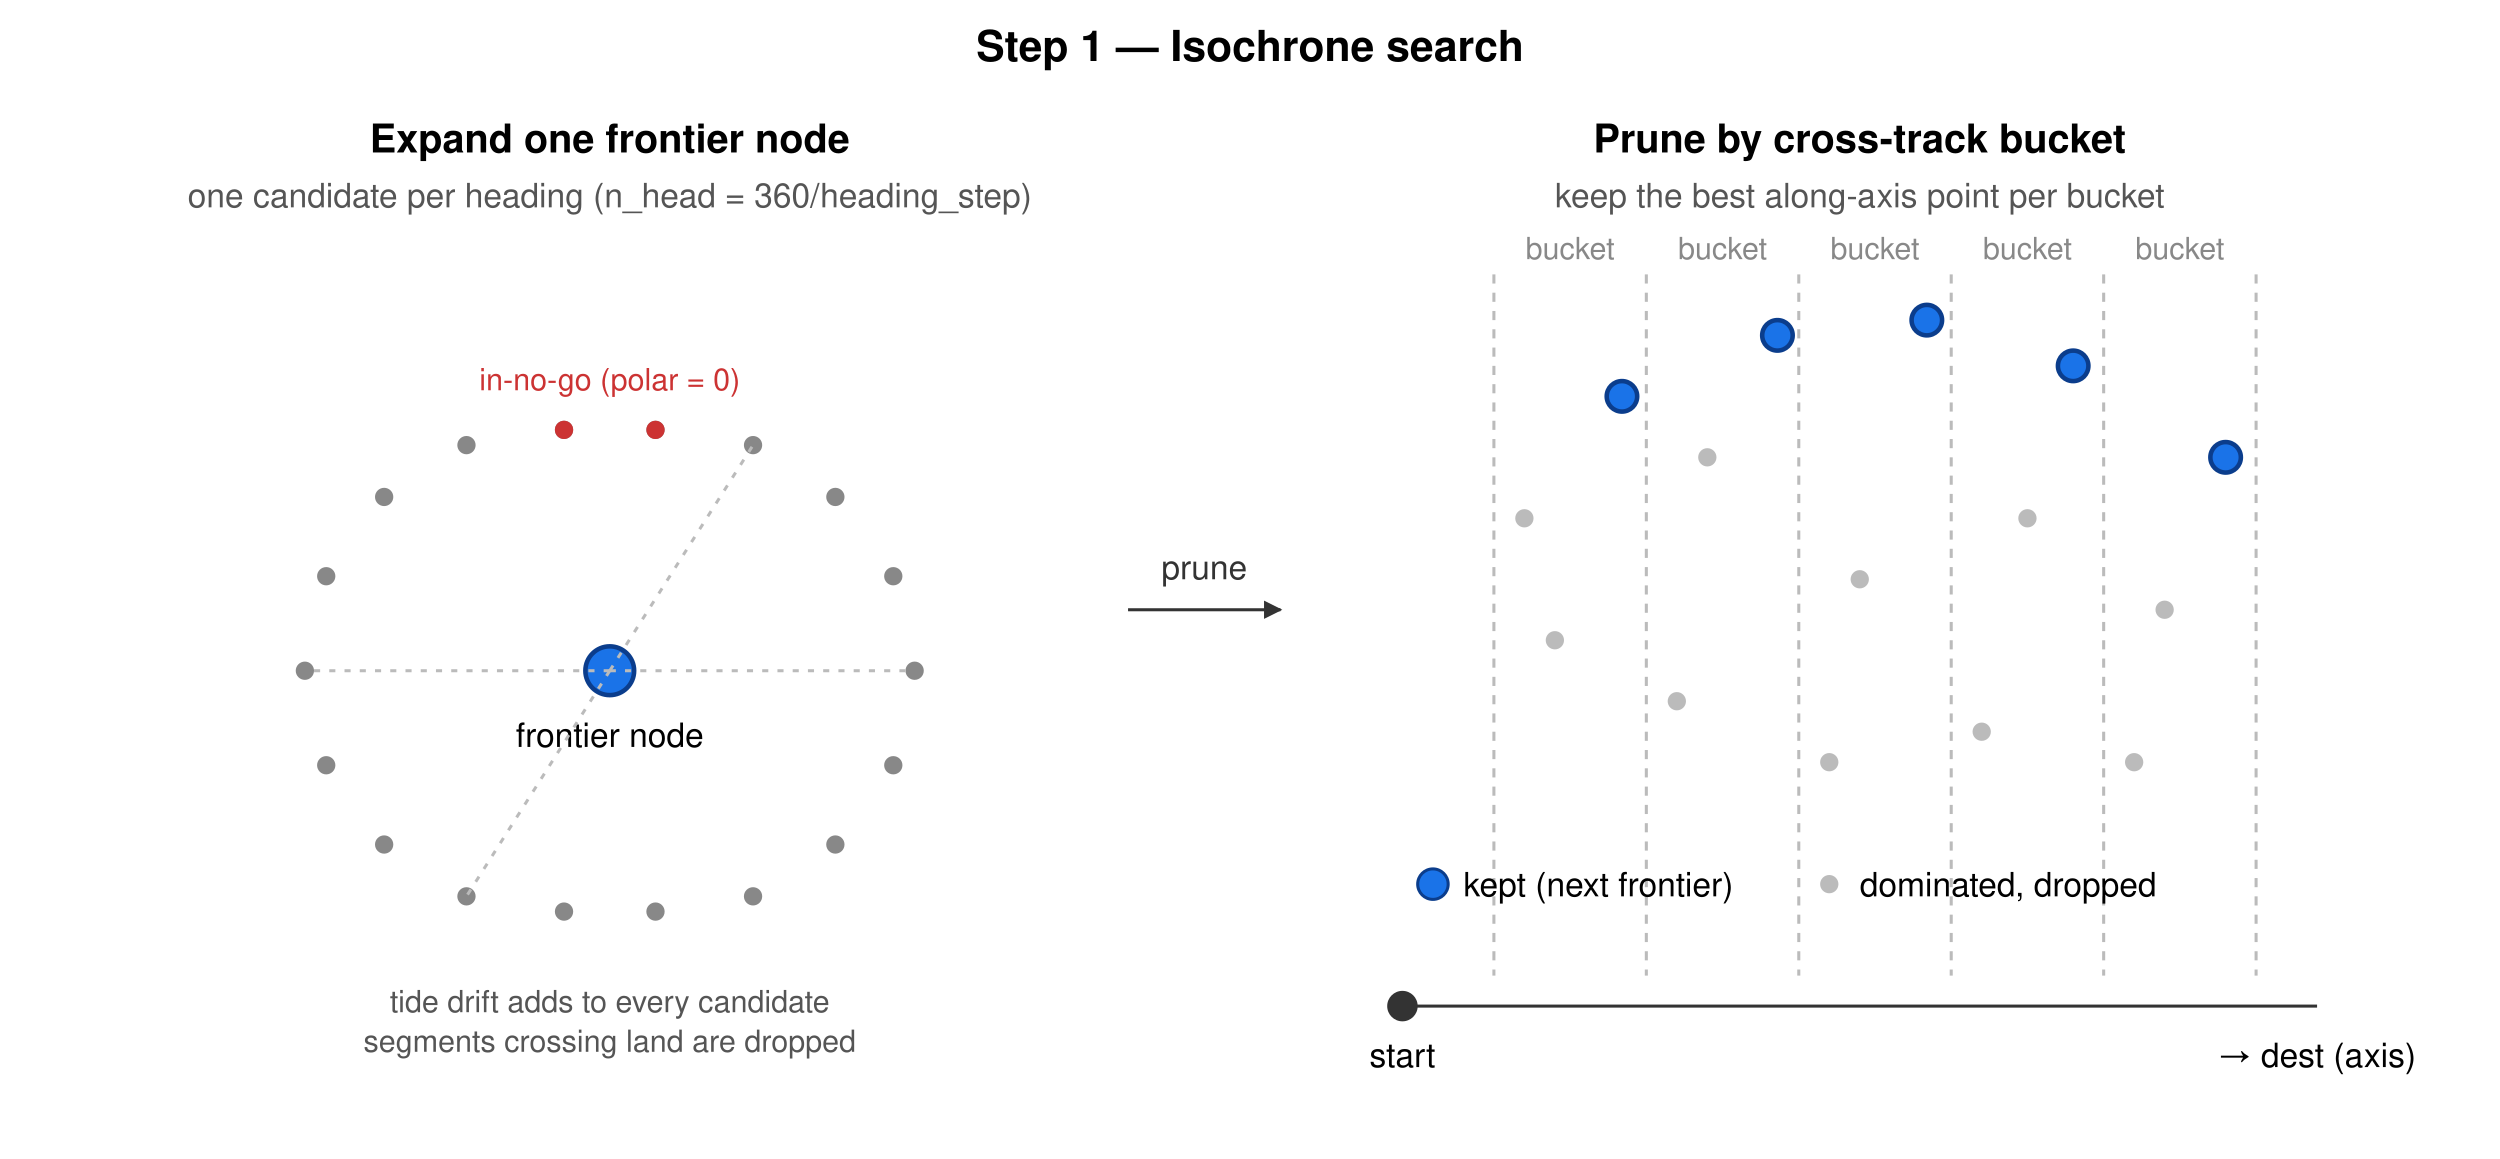
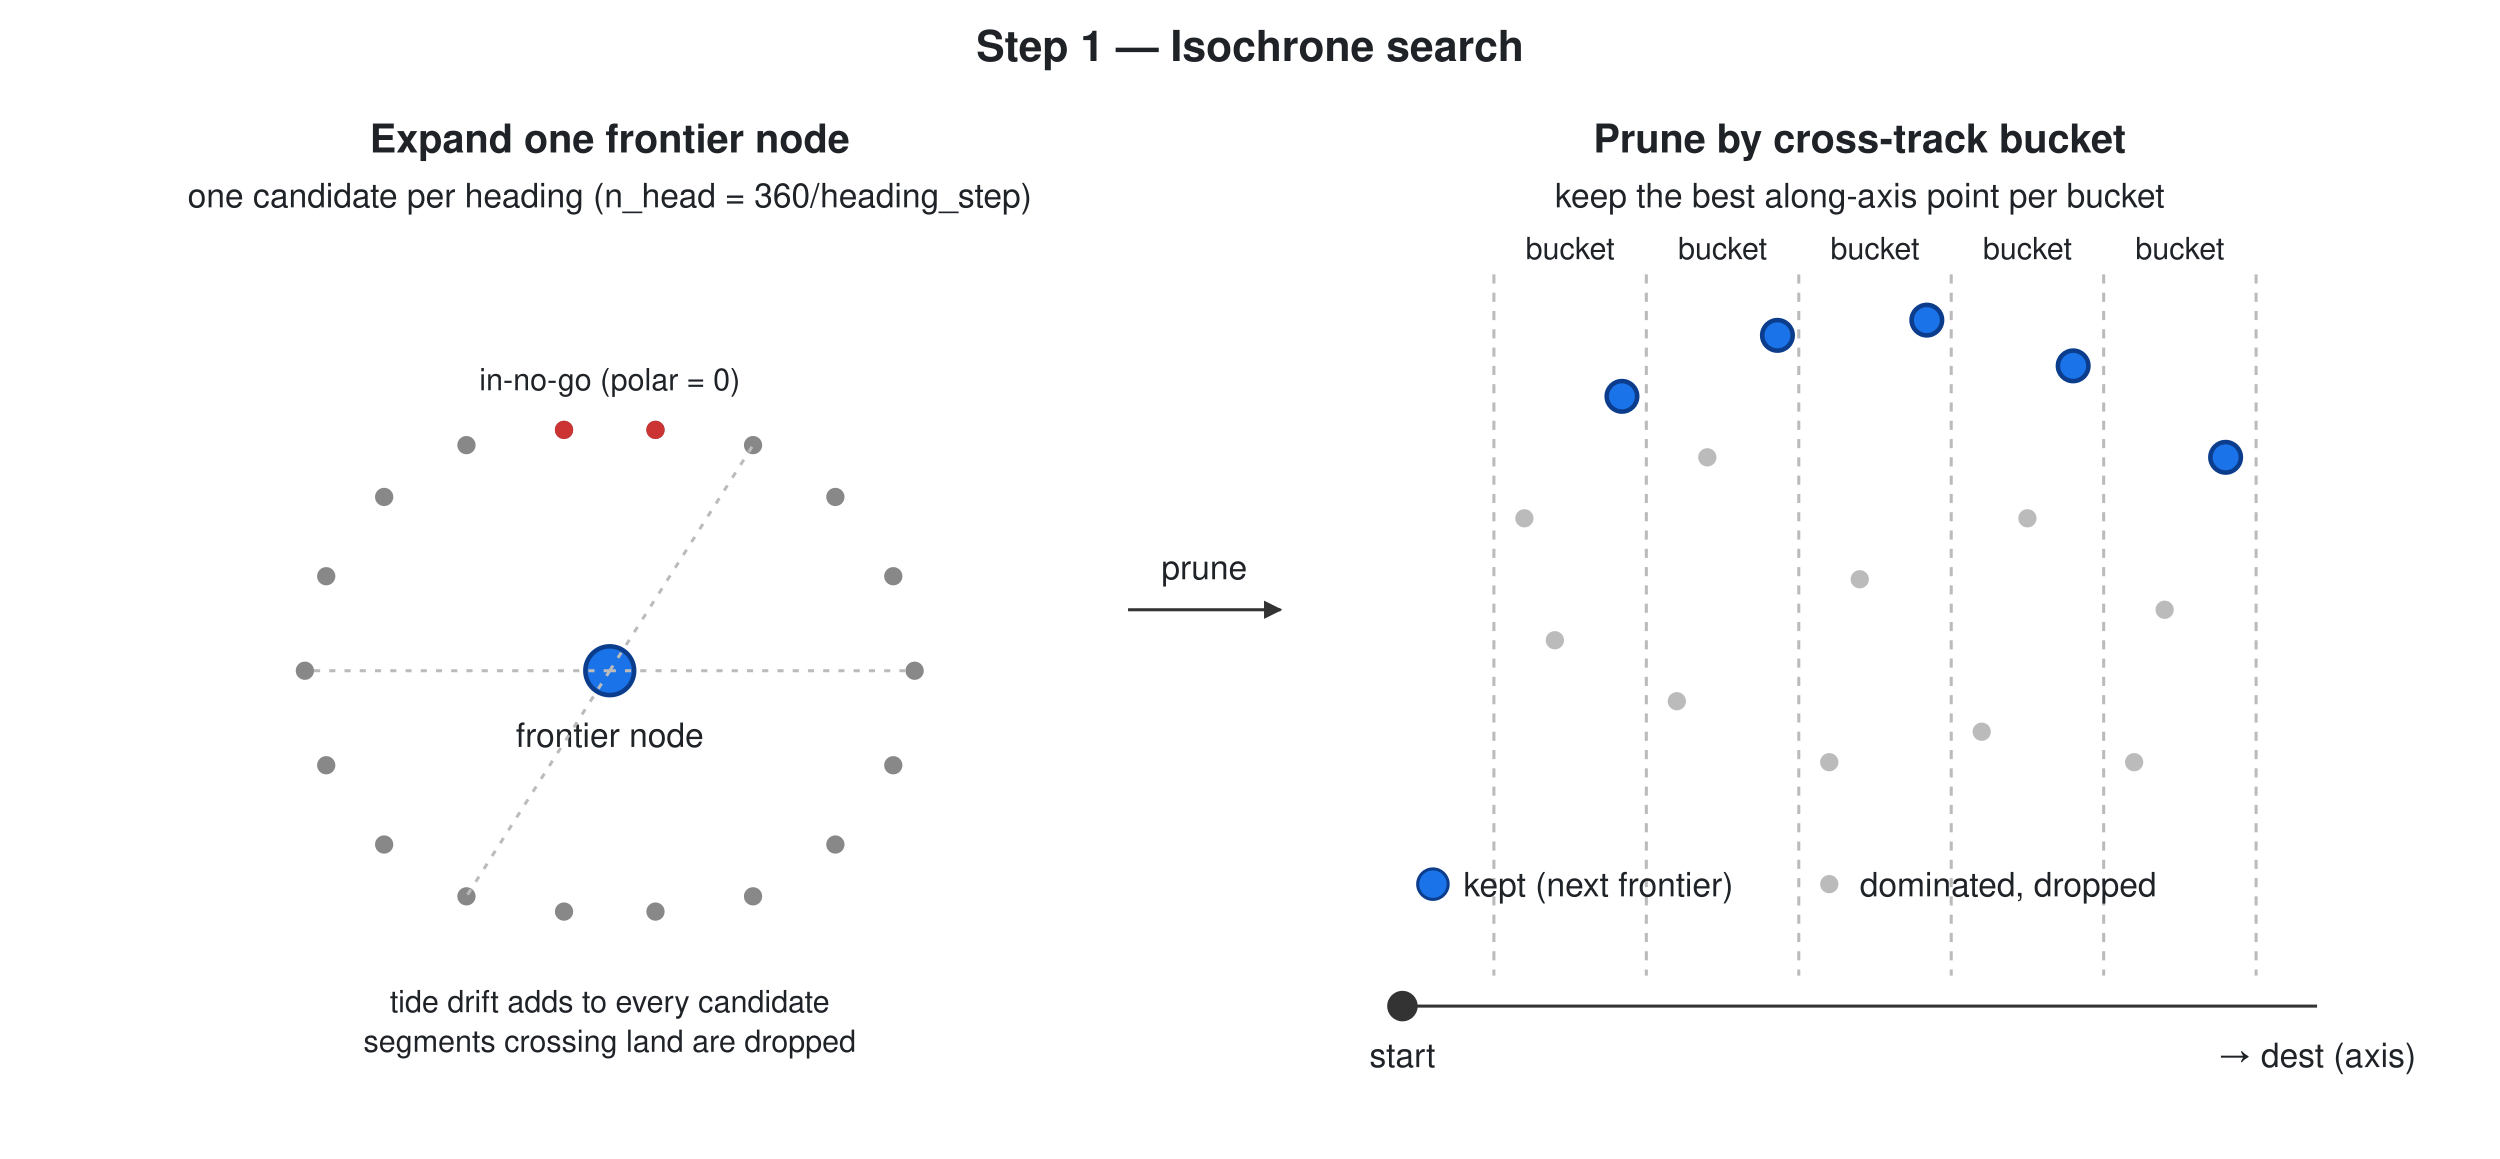
<svg xmlns="http://www.w3.org/2000/svg" viewBox="0 0 820 380" font-family="Helvetica, Arial, sans-serif" font-size="13">
+   <style>
+     text { fill: #1f2328; }
+     @media (prefers-color-scheme: dark) {
+       text { fill: #e6edf3; }
+       [fill="#fffbe6"] { fill: #3d2e0c; }
+       [fill="#e6f4ff"] { fill: #1a2937; }
+       [fill="#fff1e6"] { fill: #3d2716; }
+       [fill="#e8f5e9"] { fill: #1c2e1e; }
+       [stroke="#333"] { stroke: #e6edf3; }
+       [fill="#333"] { fill: #e6edf3; }
+       [fill="#222"] { fill: #e6edf3; }
+       [fill="#555"] { fill: #adbac7; }
+       [fill="#666"] { fill: #adbac7; }
+       [fill="#888"] { fill: #8d96a0; }
+       [stroke="#888"] { stroke: #8d96a0; }
+       [fill="#999"] { fill: #8d96a0; }
+       [fill="#bbb"] { fill: #6e7681; }
+       [stroke="#bbb"] { stroke: #6e7681; }
+       [stroke="#ddd"] { stroke: #484f58; }
+       [fill="#996600"] { fill: #ffaa44; }
+       [fill="#1a73e8"] { fill: #58a6ff; }
+       [stroke="#1a73e8"] { stroke: #58a6ff; }
+       [stroke="#0b3d8c"] { stroke: #79b8ff; }
+       [fill="#cc3333"] { fill: #f85149; }
+       [stroke="#cc3333"] { stroke: #f85149; }
+       [fill="#cc6600"] { fill: #ff944d; }
+       [stroke="#cc6600"] { stroke: #ff944d; }
+       [fill="#2e7d32"] { fill: #56d364; }
+       [stroke="#2e7d32"] { stroke: #56d364; }
+     }
+   </style>
  <defs>
    <marker id="arr" viewBox="0 0 10 10" refX="9" refY="5" markerWidth="6" markerHeight="6" orient="auto">
      <path d="M 0 0 L 10 5 L 0 10 z" fill="#333" />
    </marker>
  </defs>
  <text x="410" y="20" text-anchor="middle" font-weight="bold" font-size="14">Step 1 — Isochrone search</text>
  <g transform="translate(40,50)">
    <text x="160" y="0" text-anchor="middle" font-weight="bold">Expand one frontier node</text>
    <text x="160" y="18" text-anchor="middle" font-size="11" fill="#555">one candidate per heading (n_head = 360/heading_step)</text>
    <circle cx="160" cy="170" r="8" fill="#1a73e8" stroke="#0b3d8c" stroke-width="1.5" />
    <text x="160" y="195" text-anchor="middle" font-size="11">frontier node</text>
    <g fill="#888">
      <circle cx="260" cy="170" r="3" />
      <circle cx="253" cy="139" r="3" />
      <circle cx="234" cy="113" r="3" />
      <circle cx="207" cy="96" r="3" />
      <circle cx="175" cy="91" r="3" />
      <circle cx="145" cy="91" r="3" />
      <circle cx="113" cy="96" r="3" />
      <circle cx="86" cy="113" r="3" />
      <circle cx="67" cy="139" r="3" />
      <circle cx="60" cy="170" r="3" />
      <circle cx="67" cy="201" r="3" />
      <circle cx="86" cy="227" r="3" />
      <circle cx="113" cy="244" r="3" />
      <circle cx="145" cy="249" r="3" />
      <circle cx="175" cy="249" r="3" />
      <circle cx="207" cy="244" r="3" />
      <circle cx="234" cy="227" r="3" />
      <circle cx="253" cy="201" r="3" />
    </g>
    <g stroke="#bbb" stroke-dasharray="2 3" fill="none">
      <line x1="160" y1="170" x2="260" y2="170" />
      <line x1="160" y1="170" x2="207" y2="96" />
      <line x1="160" y1="170" x2="113" y2="244" />
      <line x1="160" y1="170" x2="60" y2="170" />
    </g>
    <g>
      <circle cx="175" cy="91" r="3" fill="#cc3333" />
      <circle cx="145" cy="91" r="3" fill="#cc3333" />
      <text x="160" y="78" text-anchor="middle" font-size="10" fill="#cc3333">in-no-go (polar = 0)</text>
    </g>
    <text x="160" y="282" text-anchor="middle" font-size="10" fill="#555">tide drift adds to every candidate</text>
    <text x="160" y="295" text-anchor="middle" font-size="10" fill="#555">segments crossing land are dropped</text>
  </g>
  <line x1="370" y1="200" x2="420" y2="200" stroke="#333" marker-end="url(#arr)" />
  <text x="395" y="190" text-anchor="middle" font-size="11" fill="#333">prune</text>
  <g transform="translate(440,50)">
    <text x="170" y="0" text-anchor="middle" font-weight="bold">Prune by cross-track bucket</text>
    <text x="170" y="18" text-anchor="middle" font-size="11" fill="#555">keep the best along-axis point per bucket</text>
    <line x1="20" y1="280" x2="320" y2="280" stroke="#333" stroke-width="1" />
    <circle cx="20" cy="280" r="5" fill="#333" />
    <text x="20" y="300" text-anchor="middle" font-size="11">start</text>
    <text x="320" y="300" text-anchor="middle" font-size="11">→ dest (axis)</text>
    <g stroke="#bbb" stroke-dasharray="3 3">
      <line x1="50" y1="40" x2="50" y2="270" />
      <line x1="100" y1="40" x2="100" y2="270" />
      <line x1="150" y1="40" x2="150" y2="270" />
      <line x1="200" y1="40" x2="200" y2="270" />
      <line x1="250" y1="40" x2="250" y2="270" />
      <line x1="300" y1="40" x2="300" y2="270" />
    </g>
    <text x="75" y="35" text-anchor="middle" font-size="10" fill="#888">bucket</text>
    <text x="125" y="35" text-anchor="middle" font-size="10" fill="#888">bucket</text>
    <text x="175" y="35" text-anchor="middle" font-size="10" fill="#888">bucket</text>
    <text x="225" y="35" text-anchor="middle" font-size="10" fill="#888">bucket</text>
    <text x="275" y="35" text-anchor="middle" font-size="10" fill="#888">bucket</text>
    <circle cx="60" cy="120" r="3" fill="#bbb" />
    <circle cx="70" cy="160" r="3" fill="#bbb" />
    <circle cx="92" cy="80" r="5" fill="#1a73e8" stroke="#0b3d8c" stroke-width="1.5" />
    <circle cx="110" cy="180" r="3" fill="#bbb" />
    <circle cx="120" cy="100" r="3" fill="#bbb" />
    <circle cx="143" cy="60" r="5" fill="#1a73e8" stroke="#0b3d8c" stroke-width="1.5" />
    <circle cx="160" cy="200" r="3" fill="#bbb" />
    <circle cx="170" cy="140" r="3" fill="#bbb" />
    <circle cx="192" cy="55" r="5" fill="#1a73e8" stroke="#0b3d8c" stroke-width="1.5" />
    <circle cx="210" cy="190" r="3" fill="#bbb" />
    <circle cx="225" cy="120" r="3" fill="#bbb" />
    <circle cx="240" cy="70" r="5" fill="#1a73e8" stroke="#0b3d8c" stroke-width="1.5" />
    <circle cx="260" cy="200" r="3" fill="#bbb" />
    <circle cx="270" cy="150" r="3" fill="#bbb" />
    <circle cx="290" cy="100" r="5" fill="#1a73e8" stroke="#0b3d8c" stroke-width="1.5" />
    <circle cx="30" cy="240" r="5" fill="#1a73e8" stroke="#0b3d8c" />
    <text x="40" y="244" font-size="11">kept (next frontier)</text>
    <circle cx="160" cy="240" r="3" fill="#bbb" />
    <text x="170" y="244" font-size="11">dominated, dropped</text>
  </g>
</svg>
